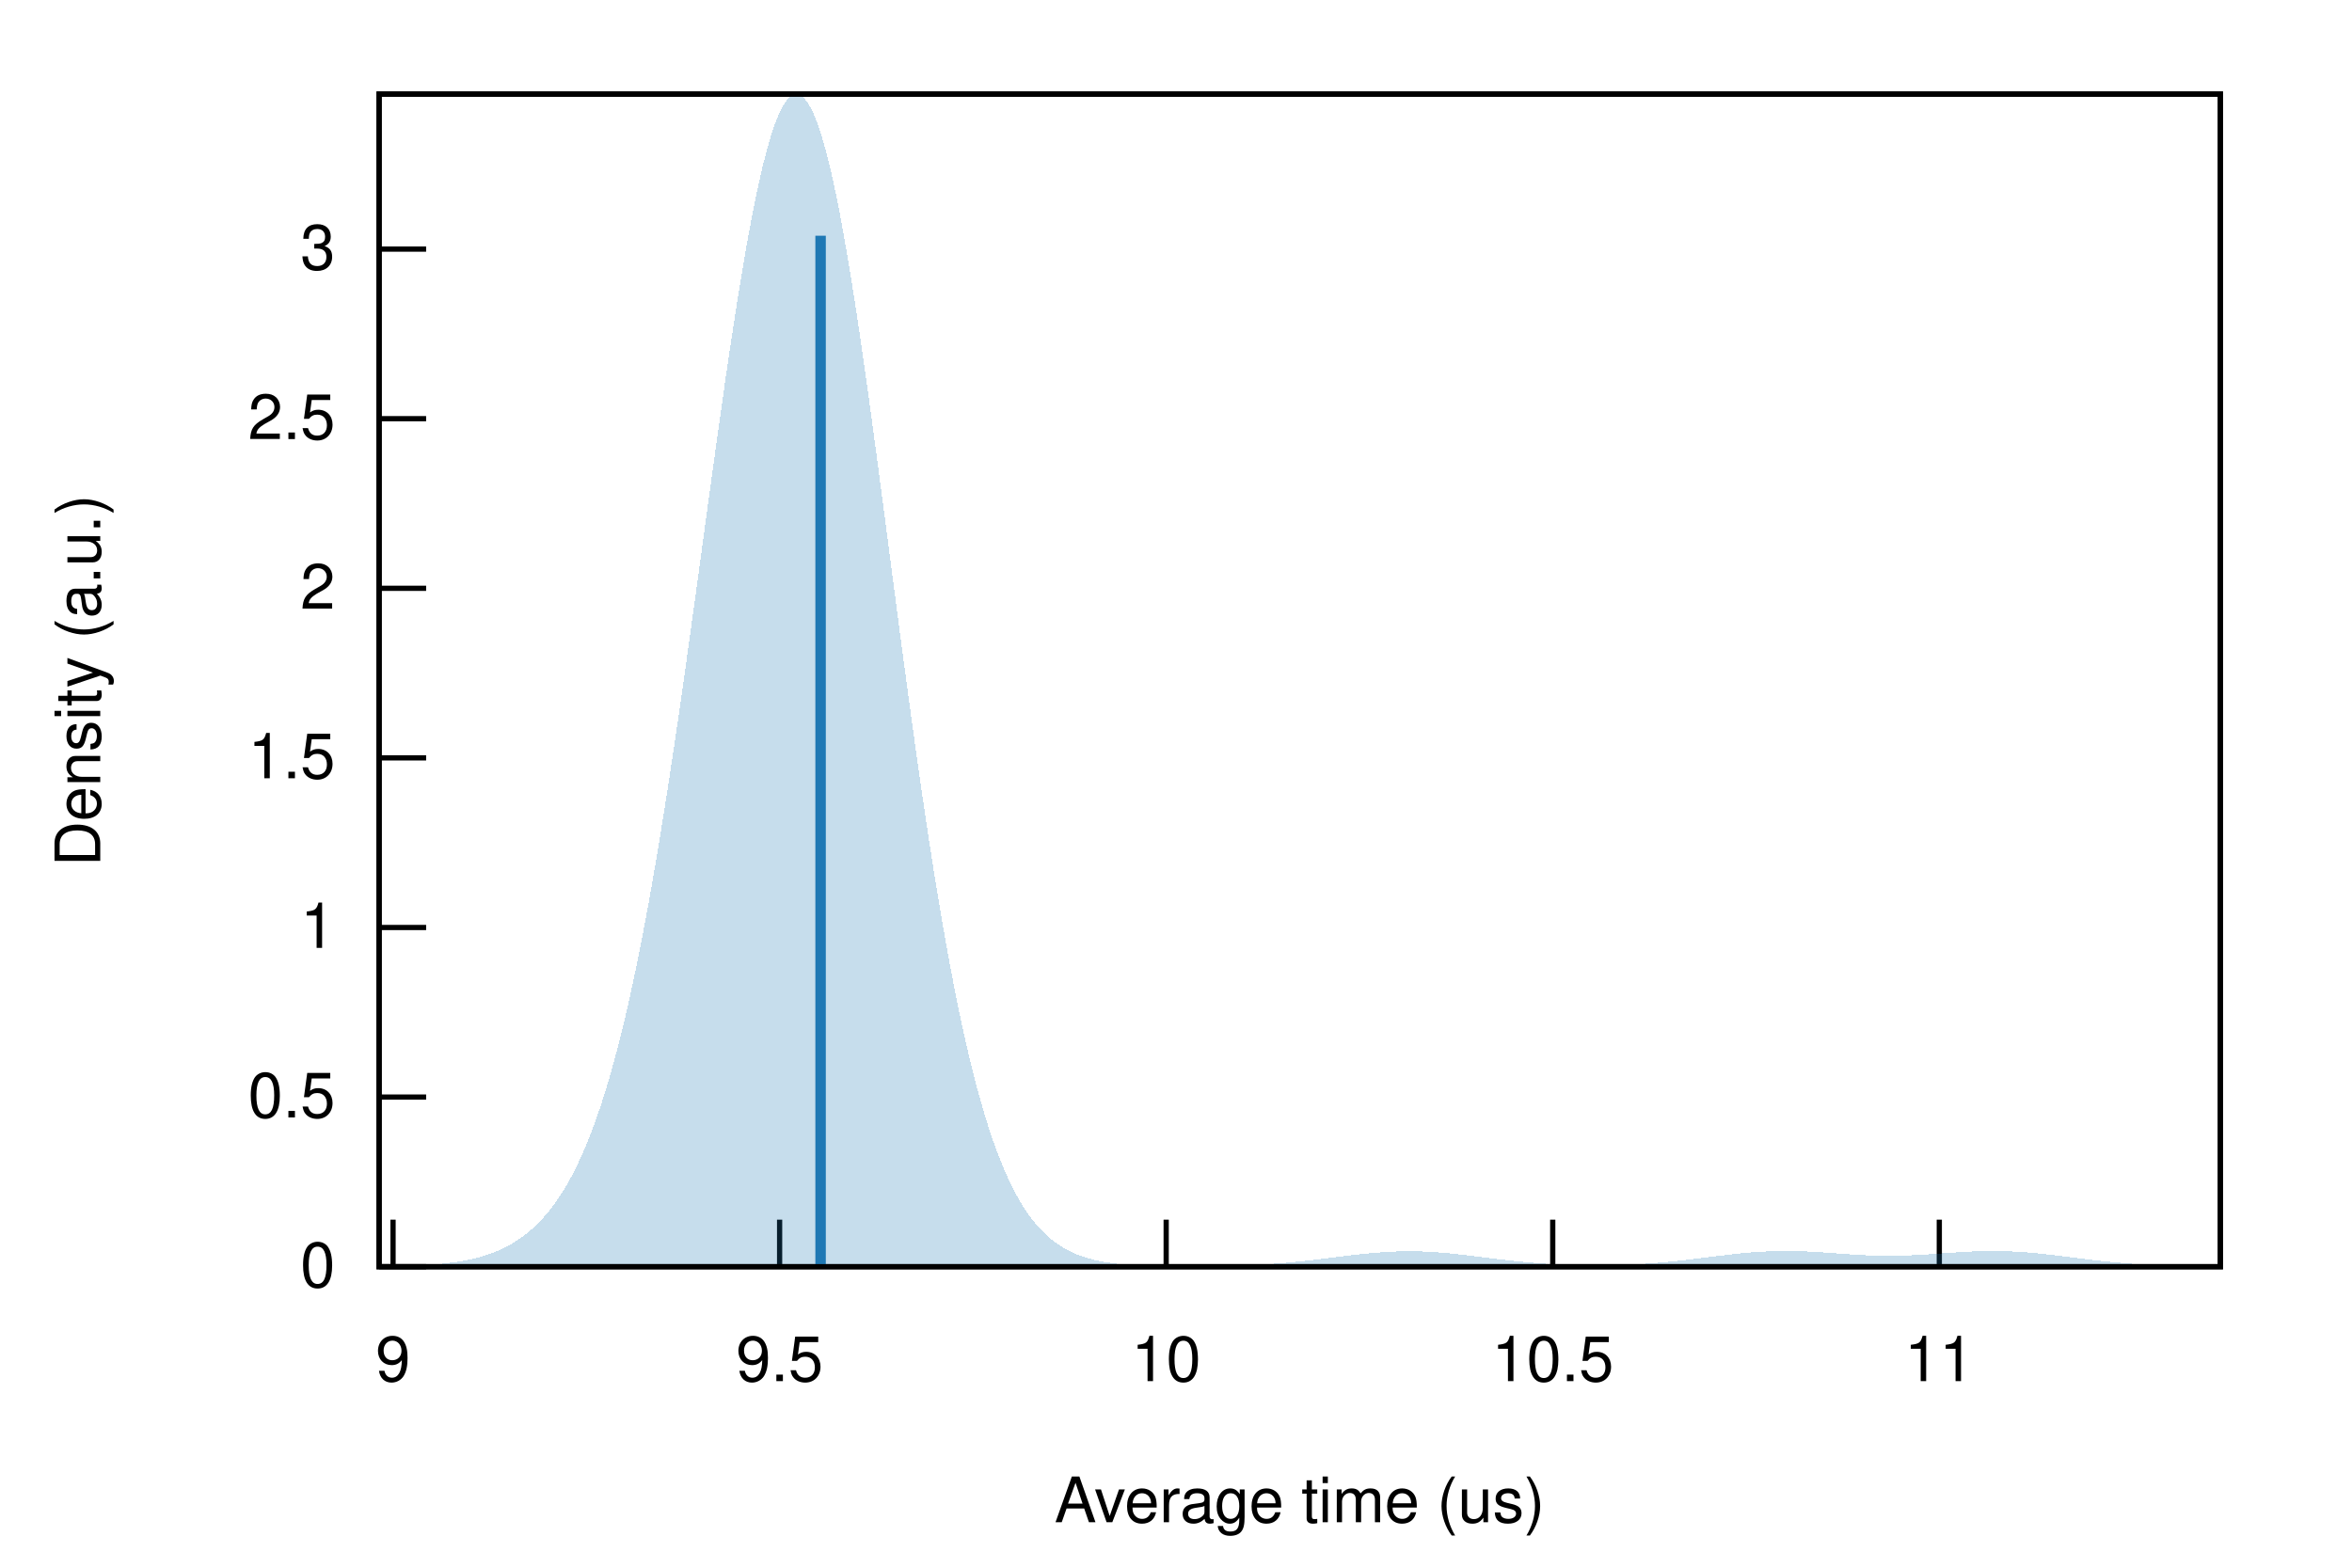
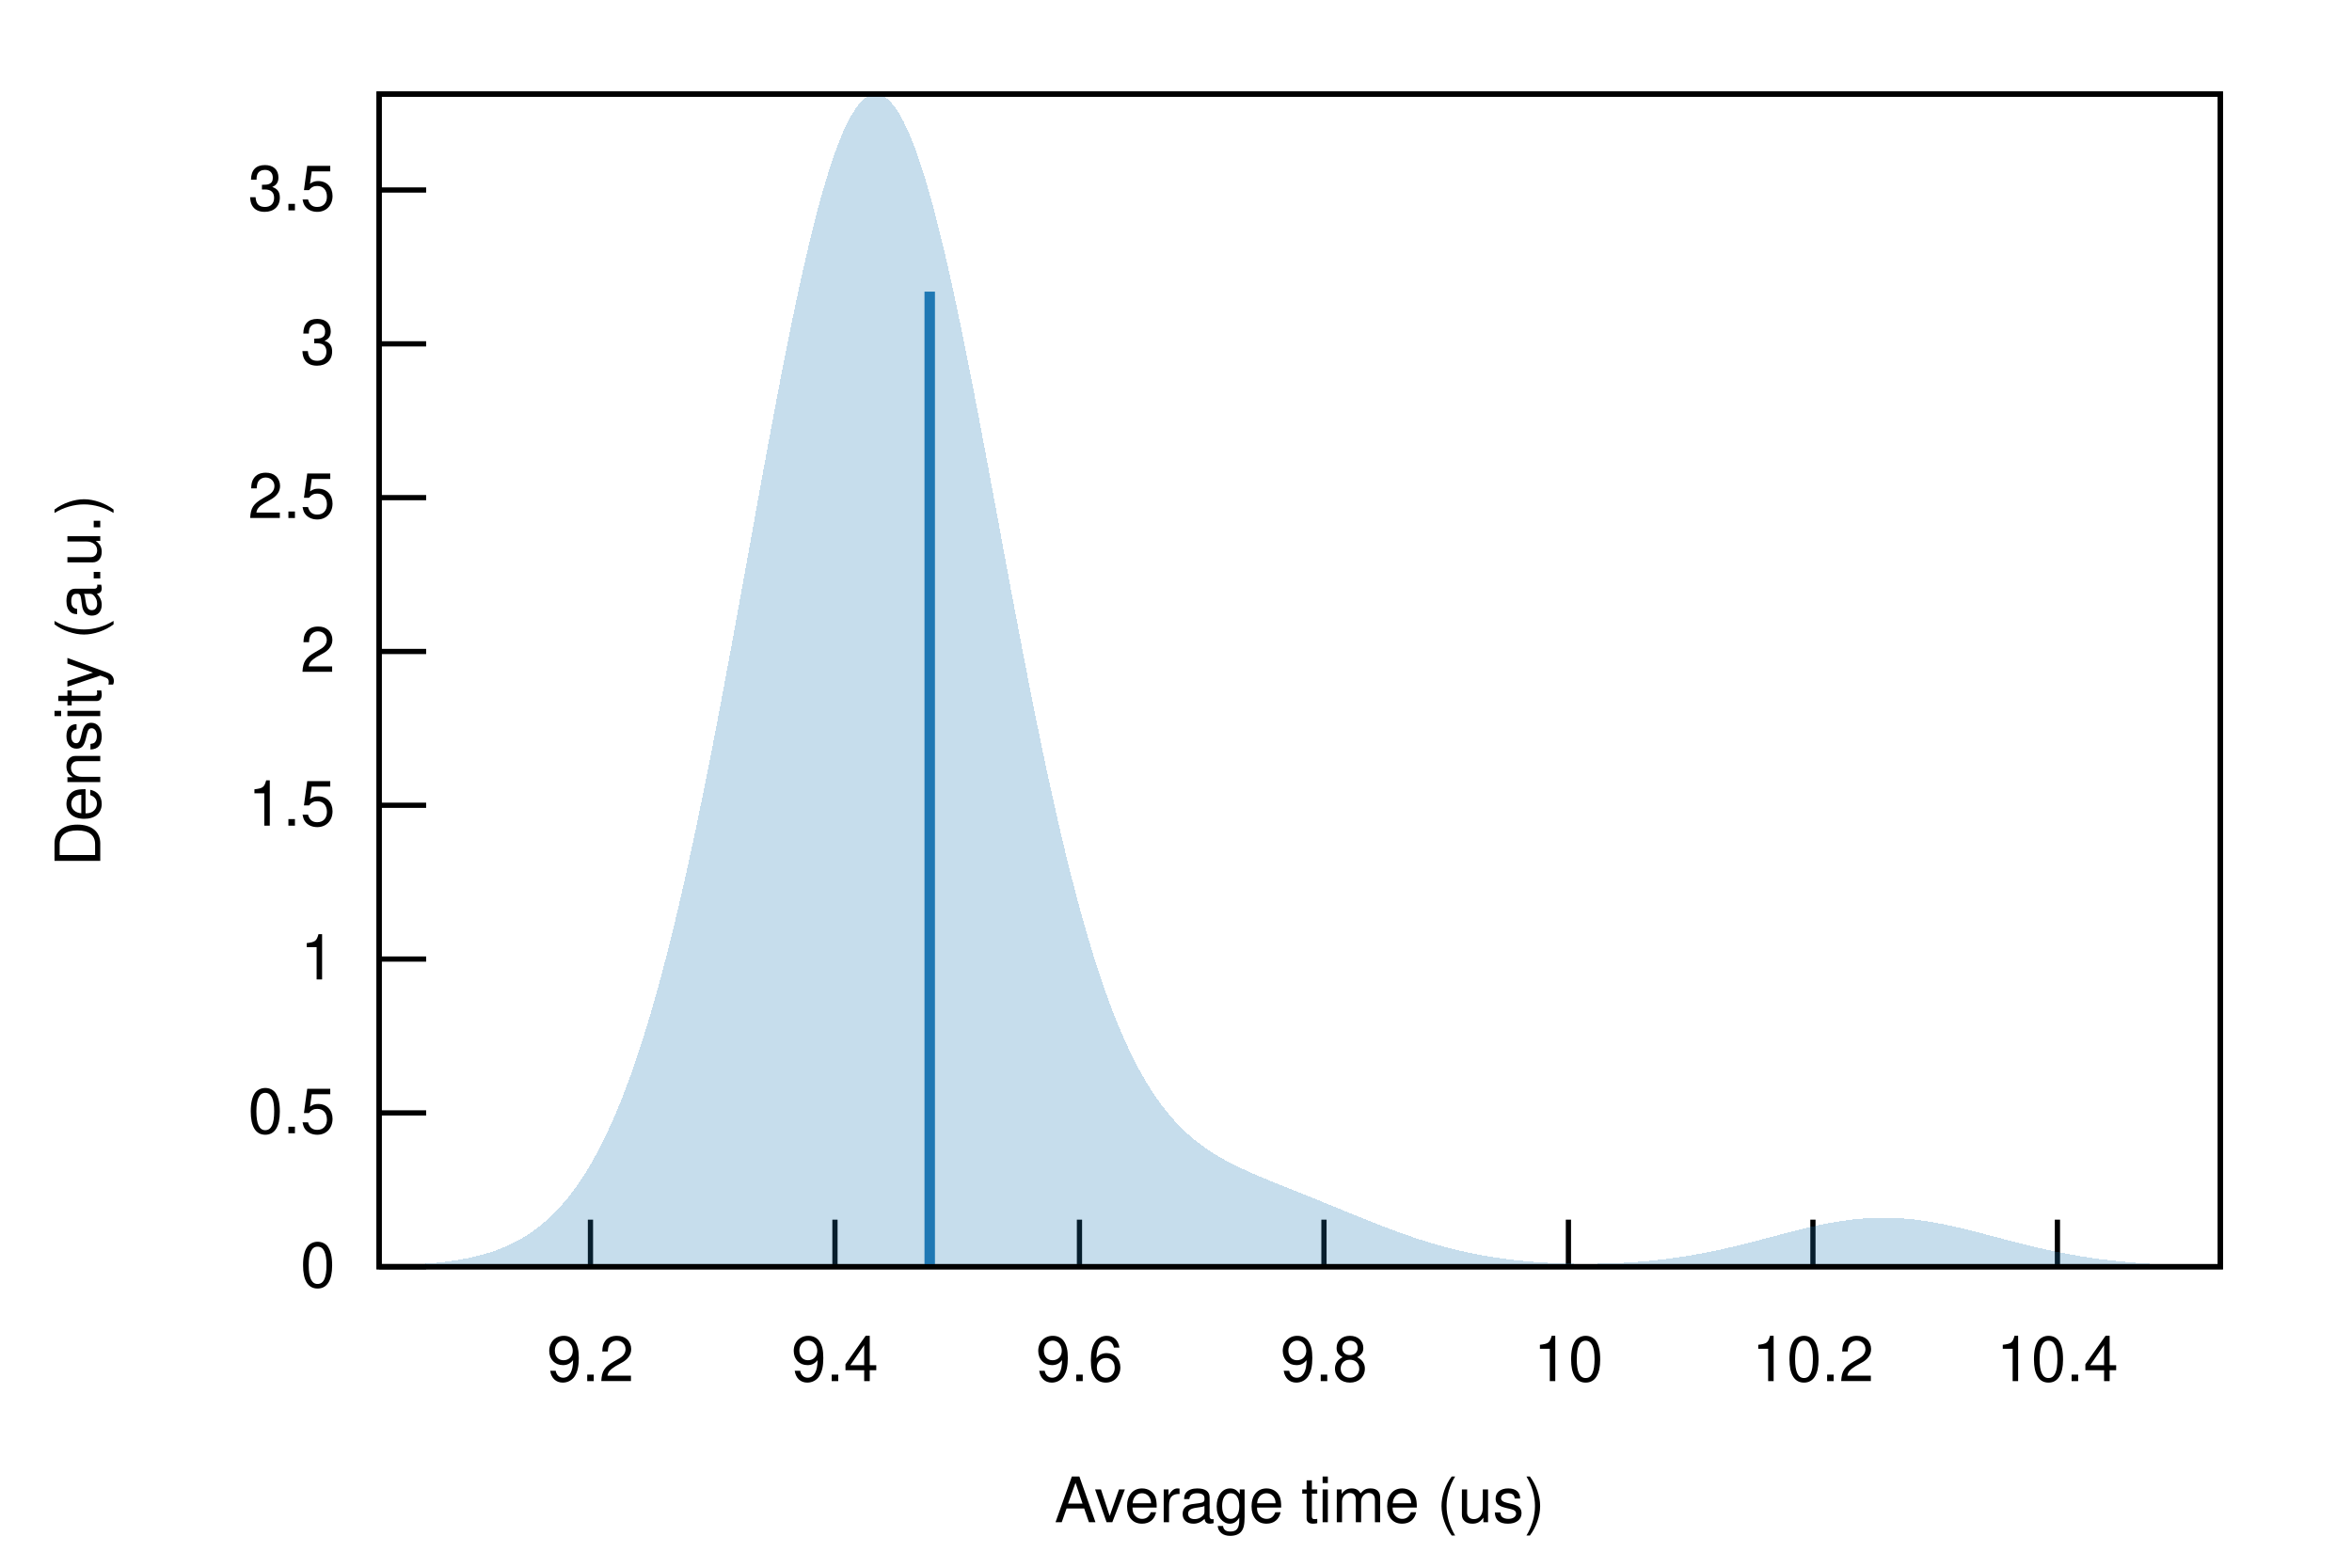
<svg xmlns="http://www.w3.org/2000/svg" xmlns:xlink="http://www.w3.org/1999/xlink" viewBox="0 0 450 300">
  <g id="gnuplot_canvas">
    <rect x="0" y="0" width="450" height="300" fill="none" />
    <defs>
      <circle id="gpDot" r="0.5" stroke-width="0.5" stroke="currentColor" />
      <path id="gpPt0" stroke-width="0.222" stroke="currentColor" d="M-1,0 h2 M0,-1 v2" />
      <path id="gpPt1" stroke-width="0.222" stroke="currentColor" d="M-1,-1 L1,1 M1,-1 L-1,1" />
      <path id="gpPt2" stroke-width="0.222" stroke="currentColor" d="M-1,0 L1,0 M0,-1 L0,1 M-1,-1 L1,1 M-1,1 L1,-1" />
      <rect id="gpPt3" stroke-width="0.222" stroke="currentColor" x="-1" y="-1" width="2" height="2" />
      <rect id="gpPt4" stroke-width="0.222" stroke="currentColor" fill="currentColor" x="-1" y="-1" width="2" height="2" />
      <circle id="gpPt5" stroke-width="0.222" stroke="currentColor" cx="0" cy="0" r="1" />
      <use xlink:href="#gpPt5" id="gpPt6" fill="currentColor" stroke="none" />
      <path id="gpPt7" stroke-width="0.222" stroke="currentColor" d="M0,-1.33 L-1.33,0.67 L1.33,0.67 z" />
      <use xlink:href="#gpPt7" id="gpPt8" fill="currentColor" stroke="none" />
      <use xlink:href="#gpPt7" id="gpPt9" stroke="currentColor" transform="rotate(180)" />
      <use xlink:href="#gpPt9" id="gpPt10" fill="currentColor" stroke="none" />
      <use xlink:href="#gpPt3" id="gpPt11" stroke="currentColor" transform="rotate(45)" />
      <use xlink:href="#gpPt11" id="gpPt12" fill="currentColor" stroke="none" />
      <path id="gpPt13" stroke-width="0.222" stroke="currentColor" d="M0,1.330 L1.265,0.411 L0.782,-1.067 L-0.782,-1.076 L-1.265,0.411 z" />
      <use xlink:href="#gpPt13" id="gpPt14" fill="currentColor" stroke="none" />
      <filter id="textbox" filterUnits="objectBoundingBox" x="0" y="0" height="1" width="1">
        <feFlood flood-color="white" flood-opacity="1" result="bgnd" />
        <feComposite in="SourceGraphic" in2="bgnd" operator="atop" />
      </filter>
      <filter id="greybox" filterUnits="objectBoundingBox" x="0" y="0" height="1" width="1">
        <feFlood flood-color="lightgrey" flood-opacity="1" result="grey" />
        <feComposite in="SourceGraphic" in2="grey" operator="atop" />
      </filter>
    </defs>
    <g fill="none" color="white" stroke="currentColor" stroke-width="1.00" stroke-linecap="butt" stroke-linejoin="miter">
</g>
    <g fill="none" color="black" stroke="currentColor" stroke-width="1.00" stroke-linecap="butt" stroke-linejoin="miter">
      <path stroke="black" d="M72.53,242.40 L81.53,242.40  " />
      <g transform="translate(64.14,246.30)" stroke="none" fill="black" font-family="Helvetica" font-size="12.00" text-anchor="end">
        <text>
          <tspan font-family="Helvetica"> 0</tspan>
        </text>
      </g>
    </g>
    <g fill="none" color="black" stroke="currentColor" stroke-width="1.00" stroke-linecap="butt" stroke-linejoin="miter">
-       <path stroke="black" d="M72.53,209.94 L81.53,209.94  " />
-       <g transform="translate(64.14,213.84)" stroke="none" fill="black" font-family="Helvetica" font-size="12.00" text-anchor="end">
+       <path stroke="black" d="M72.53,212.97 L81.53,212.97  " />
+       <g transform="translate(64.14,216.87)" stroke="none" fill="black" font-family="Helvetica" font-size="12.00" text-anchor="end">
        <text>
          <tspan font-family="Helvetica"> 0.5</tspan>
        </text>
      </g>
    </g>
    <g fill="none" color="black" stroke="currentColor" stroke-width="1.00" stroke-linecap="butt" stroke-linejoin="miter">
-       <path stroke="black" d="M72.53,177.49 L81.53,177.49  " />
-       <g transform="translate(64.14,181.39)" stroke="none" fill="black" font-family="Helvetica" font-size="12.00" text-anchor="end">
+       <path stroke="black" d="M72.53,183.53 L81.53,183.53  " />
+       <g transform="translate(64.14,187.43)" stroke="none" fill="black" font-family="Helvetica" font-size="12.00" text-anchor="end">
        <text>
          <tspan font-family="Helvetica"> 1</tspan>
        </text>
      </g>
    </g>
    <g fill="none" color="black" stroke="currentColor" stroke-width="1.00" stroke-linecap="butt" stroke-linejoin="miter">
-       <path stroke="black" d="M72.53,145.03 L81.53,145.03  " />
-       <g transform="translate(64.14,148.93)" stroke="none" fill="black" font-family="Helvetica" font-size="12.00" text-anchor="end">
+       <path stroke="black" d="M72.53,154.10 L81.53,154.10  " />
+       <g transform="translate(64.14,158.00)" stroke="none" fill="black" font-family="Helvetica" font-size="12.00" text-anchor="end">
        <text>
          <tspan font-family="Helvetica"> 1.5</tspan>
        </text>
      </g>
    </g>
    <g fill="none" color="black" stroke="currentColor" stroke-width="1.00" stroke-linecap="butt" stroke-linejoin="miter">
-       <path stroke="black" d="M72.53,112.58 L81.53,112.58  " />
-       <g transform="translate(64.14,116.48)" stroke="none" fill="black" font-family="Helvetica" font-size="12.00" text-anchor="end">
+       <path stroke="black" d="M72.53,124.67 L81.53,124.67  " />
+       <g transform="translate(64.14,128.57)" stroke="none" fill="black" font-family="Helvetica" font-size="12.00" text-anchor="end">
        <text>
          <tspan font-family="Helvetica"> 2</tspan>
        </text>
      </g>
    </g>
    <g fill="none" color="black" stroke="currentColor" stroke-width="1.00" stroke-linecap="butt" stroke-linejoin="miter">
-       <path stroke="black" d="M72.53,80.12 L81.53,80.12  " />
-       <g transform="translate(64.14,84.02)" stroke="none" fill="black" font-family="Helvetica" font-size="12.00" text-anchor="end">
+       <path stroke="black" d="M72.53,95.23 L81.53,95.23  " />
+       <g transform="translate(64.14,99.13)" stroke="none" fill="black" font-family="Helvetica" font-size="12.00" text-anchor="end">
        <text>
          <tspan font-family="Helvetica"> 2.5</tspan>
        </text>
      </g>
    </g>
    <g fill="none" color="black" stroke="currentColor" stroke-width="1.00" stroke-linecap="butt" stroke-linejoin="miter">
-       <path stroke="black" d="M72.53,47.67 L81.53,47.67  " />
-       <g transform="translate(64.14,51.57)" stroke="none" fill="black" font-family="Helvetica" font-size="12.00" text-anchor="end">
+       <path stroke="black" d="M72.53,65.80 L81.53,65.80  " />
+       <g transform="translate(64.14,69.70)" stroke="none" fill="black" font-family="Helvetica" font-size="12.00" text-anchor="end">
        <text>
          <tspan font-family="Helvetica"> 3</tspan>
        </text>
      </g>
    </g>
    <g fill="none" color="black" stroke="currentColor" stroke-width="1.00" stroke-linecap="butt" stroke-linejoin="miter">
-       <path stroke="black" d="M75.20,242.40 L75.20,233.40  " />
-       <g transform="translate(75.20,264.30)" stroke="none" fill="black" font-family="Helvetica" font-size="12.00" text-anchor="middle">
+       <path stroke="black" d="M72.53,36.36 L81.53,36.36  " />
+       <g transform="translate(64.14,40.26)" stroke="none" fill="black" font-family="Helvetica" font-size="12.00" text-anchor="end">
        <text>
-           <tspan font-family="Helvetica"> 9</tspan>
+           <tspan font-family="Helvetica"> 3.5</tspan>
        </text>
      </g>
    </g>
    <g fill="none" color="black" stroke="currentColor" stroke-width="1.00" stroke-linecap="butt" stroke-linejoin="miter">
-       <path stroke="black" d="M149.16,242.40 L149.16,233.40  " />
-       <g transform="translate(149.16,264.30)" stroke="none" fill="black" font-family="Helvetica" font-size="12.00" text-anchor="middle">
+       <path stroke="black" d="M112.97,242.40 L112.97,233.40  " />
+       <g transform="translate(112.97,264.30)" stroke="none" fill="black" font-family="Helvetica" font-size="12.00" text-anchor="middle">
        <text>
-           <tspan font-family="Helvetica"> 9.5</tspan>
+           <tspan font-family="Helvetica"> 9.2</tspan>
        </text>
      </g>
    </g>
    <g fill="none" color="black" stroke="currentColor" stroke-width="1.00" stroke-linecap="butt" stroke-linejoin="miter">
-       <path stroke="black" d="M223.12,242.40 L223.12,233.40  " />
-       <g transform="translate(223.12,264.30)" stroke="none" fill="black" font-family="Helvetica" font-size="12.00" text-anchor="middle">
+       <path stroke="black" d="M159.75,242.40 L159.75,233.40  " />
+       <g transform="translate(159.75,264.30)" stroke="none" fill="black" font-family="Helvetica" font-size="12.00" text-anchor="middle">
+         <text>
+           <tspan font-family="Helvetica"> 9.4</tspan>
+         </text>
+       </g>
+     </g>
+     <g fill="none" color="black" stroke="currentColor" stroke-width="1.00" stroke-linecap="butt" stroke-linejoin="miter">
+       <path stroke="black" d="M206.53,242.40 L206.53,233.40  " />
+       <g transform="translate(206.53,264.30)" stroke="none" fill="black" font-family="Helvetica" font-size="12.00" text-anchor="middle">
+         <text>
+           <tspan font-family="Helvetica"> 9.6</tspan>
+         </text>
+       </g>
+     </g>
+     <g fill="none" color="black" stroke="currentColor" stroke-width="1.00" stroke-linecap="butt" stroke-linejoin="miter">
+       <path stroke="black" d="M253.31,242.40 L253.31,233.40  " />
+       <g transform="translate(253.31,264.30)" stroke="none" fill="black" font-family="Helvetica" font-size="12.00" text-anchor="middle">
+         <text>
+           <tspan font-family="Helvetica"> 9.8</tspan>
+         </text>
+       </g>
+     </g>
+     <g fill="none" color="black" stroke="currentColor" stroke-width="1.00" stroke-linecap="butt" stroke-linejoin="miter">
+       <path stroke="black" d="M300.08,242.40 L300.08,233.40  " />
+       <g transform="translate(300.08,264.30)" stroke="none" fill="black" font-family="Helvetica" font-size="12.00" text-anchor="middle">
        <text>
          <tspan font-family="Helvetica"> 10</tspan>
        </text>
      </g>
    </g>
    <g fill="none" color="black" stroke="currentColor" stroke-width="1.00" stroke-linecap="butt" stroke-linejoin="miter">
-       <path stroke="black" d="M297.08,242.40 L297.08,233.40  " />
-       <g transform="translate(297.08,264.30)" stroke="none" fill="black" font-family="Helvetica" font-size="12.00" text-anchor="middle">
+       <path stroke="black" d="M346.86,242.40 L346.86,233.40  " />
+       <g transform="translate(346.86,264.30)" stroke="none" fill="black" font-family="Helvetica" font-size="12.00" text-anchor="middle">
        <text>
-           <tspan font-family="Helvetica"> 10.5</tspan>
+           <tspan font-family="Helvetica"> 10.2</tspan>
        </text>
      </g>
    </g>
    <g fill="none" color="black" stroke="currentColor" stroke-width="1.00" stroke-linecap="butt" stroke-linejoin="miter">
-       <path stroke="black" d="M371.04,242.40 L371.04,233.40  " />
-       <g transform="translate(371.04,264.30)" stroke="none" fill="black" font-family="Helvetica" font-size="12.00" text-anchor="middle">
+       <path stroke="black" d="M393.64,242.40 L393.64,233.40  " />
+       <g transform="translate(393.64,264.30)" stroke="none" fill="black" font-family="Helvetica" font-size="12.00" text-anchor="middle">
        <text>
-           <tspan font-family="Helvetica"> 11</tspan>
+           <tspan font-family="Helvetica"> 10.4</tspan>
        </text>
      </g>
    </g>
    <g fill="none" color="black" stroke="currentColor" stroke-width="1.00" stroke-linecap="butt" stroke-linejoin="miter">
</g>
    <g fill="none" color="black" stroke="currentColor" stroke-width="1.00" stroke-linecap="butt" stroke-linejoin="miter">
      <path stroke="black" d="M72.53,18.01 L72.53,242.40 L424.82,242.40 L424.82,18.01 L72.53,18.01 Z  " />
    </g>
    <g fill="none" color="black" stroke="currentColor" stroke-width="1.00" stroke-linecap="butt" stroke-linejoin="miter">
      <g transform="translate(19.18,130.21) rotate(270)" stroke="none" fill="black" font-family="Helvetica" font-size="12.00" text-anchor="middle">
        <text>
          <tspan font-family="Helvetica">Density (a.u.)</tspan>
        </text>
      </g>
    </g>
    <g fill="none" color="black" stroke="currentColor" stroke-width="1.00" stroke-linecap="butt" stroke-linejoin="miter">
      <g transform="translate(248.67,291.30)" stroke="none" fill="black" font-family="Helvetica" font-size="12.00" text-anchor="middle">
        <text>
          <tspan font-family="Helvetica">Average time (us)</tspan>
        </text>
      </g>
    </g>
    <g fill="none" color="black" stroke="currentColor" stroke-width="1.00" stroke-linecap="butt" stroke-linejoin="miter">
</g>
    <g id="gnuplot_plot_1">
      <g fill="none" color="black" stroke="currentColor" stroke-width="1.00" stroke-linecap="butt" stroke-linejoin="miter">
        <g stroke="none" shape-rendering="crispEdges">
-           <polygon fill="rgb( 31, 120, 180)" fill-opacity="0.25" points="72.53,242.35 73.24,242.34 73.94,242.33 74.65,242.32 75.35,242.30 76.06,242.29 76.77,242.27 77.47,242.25 78.18,242.23 78.88,242.20 79.59,242.17 80.30,242.14 81.00,242.10 81.71,242.06 82.41,242.01 83.12,241.96 83.83,241.90 84.53,241.83 85.24,241.76 85.94,241.67 86.65,241.58 87.36,241.48 88.06,241.37 88.77,241.24 89.47,241.11 90.18,240.95 90.89,240.79 91.59,240.61 92.30,240.40 93.00,240.19 93.71,239.95 94.42,239.68 95.12,239.40 95.83,239.09 96.53,238.75 97.24,238.39 97.95,237.99 98.65,237.56 99.36,237.09 100.06,236.59 100.77,236.05 101.48,235.46 102.18,234.83 102.89,234.15 103.59,233.42 104.30,232.63 105.01,231.79 105.71,230.88 106.42,229.91 107.12,228.87 107.83,227.76 108.54,226.57 109.24,225.30 109.95,223.95 110.65,222.50 111.36,220.97 112.07,219.33 112.77,217.60 113.48,215.75 114.18,213.80 114.89,211.73 115.60,209.55 116.30,207.24 117.01,204.80 117.71,202.24 118.42,199.54 119.13,196.71 119.83,193.74 120.54,190.62 121.24,187.37 121.95,183.98 122.66,180.44 123.36,176.77 124.07,172.95 124.77,168.99 125.48,164.90 126.19,160.68 126.89,156.33 127.60,151.86 128.30,147.27 129.01,142.58 129.72,137.78 130.42,132.90 131.13,127.94 131.83,122.91 132.54,117.82 133.25,112.69 133.95,107.54 134.66,102.36 135.36,97.19 136.07,92.04 136.78,86.92 137.48,81.86 138.19,76.86 138.89,71.95 139.60,67.15 140.31,62.47 141.01,57.94 141.72,53.56 142.42,49.37 143.13,45.37 143.84,41.59 144.54,38.03 145.25,34.73 145.95,31.68 146.66,28.92 147.37,26.44 148.07,24.26 148.78,22.39 149.48,20.85 150.19,19.63 150.90,18.75 151.60,18.21 152.31,18.01 153.01,18.16 153.72,18.65 154.43,19.48 155.13,20.66 155.84,22.17 156.54,24.01 157.25,26.17 157.96,28.65 158.66,31.42 159.37,34.48 160.07,37.82 160.78,41.42 161.48,45.27 162.19,49.35 162.90,53.64 163.60,58.12 164.31,62.78 165.01,67.60 165.72,72.56 166.43,77.64 167.13,82.82 167.84,88.08 168.54,93.40 169.25,98.76 169.96,104.16 170.66,109.56 171.37,114.95 172.07,120.31 172.78,125.64 173.49,130.90 174.19,136.10 174.90,141.22 175.60,146.25 176.31,151.16 177.02,155.97 177.72,160.65 178.43,165.20 179.13,169.61 179.84,173.88 180.55,177.99 181.25,181.96 181.96,185.77 182.66,189.43 183.37,192.93 184.08,196.27 184.78,199.45 185.49,202.48 186.19,205.35 186.90,208.07 187.61,210.64 188.31,213.06 189.02,215.35 189.72,217.49 190.43,219.50 191.14,221.38 191.84,223.14 192.55,224.78 193.25,226.31 193.96,227.72 194.67,229.04 195.37,230.25 196.08,231.38 196.78,232.41 197.49,233.36 198.20,234.24 198.90,235.04 199.61,235.78 200.31,236.45 201.02,237.06 201.73,237.62 202.43,238.12 203.14,238.58 203.84,239.00 204.55,239.37 205.26,239.71 205.96,240.02 206.67,240.29 207.37,240.54 208.08,240.76 208.79,240.95 209.49,241.13 210.20,241.28 210.90,241.42 211.61,241.55 212.32,241.65 213.02,241.75 213.73,241.84 214.43,241.91 215.14,241.97 215.85,242.03 216.55,242.08 217.26,242.12 217.96,242.16 218.67,242.19 219.38,242.22 220.08,242.25 220.79,242.27 221.49,242.28 222.20,242.30 222.91,242.31 223.61,242.32 224.32,242.33 225.02,242.33 225.73,242.34 226.44,242.34 227.14,242.34 227.85,242.34 228.55,242.33 229.26,242.33 229.97,242.32 230.67,242.32 231.38,242.31 232.08,242.30 232.79,242.29 233.50,242.28 234.20,242.26 234.91,242.24 235.61,242.22 236.32,242.20 237.03,242.18 237.73,242.16 238.44,242.13 239.14,242.10 239.85,242.06 240.56,242.03 241.26,241.99 241.97,241.95 242.67,241.90 243.38,241.85 244.09,241.80 244.79,241.75 245.50,241.69 246.20,241.63 246.91,241.57 247.62,241.50 248.32,241.43 249.03,241.36 249.73,241.28 250.44,241.20 251.15,241.12 251.85,241.04 252.56,240.95 253.26,240.87 253.97,240.78 254.68,240.69 255.38,240.60 256.09,240.51 256.79,240.43 257.50,240.34 258.21,240.25 258.91,240.17 259.62,240.09 260.32,240.01 261.03,239.93 261.74,239.86 262.44,239.79 263.15,239.73 263.85,239.68 264.56,239.62 265.27,239.58 265.97,239.54 266.68,239.51 267.38,239.48 268.09,239.46 268.80,239.45 269.50,239.45 270.21,239.45 270.91,239.46 271.62,239.47 272.33,239.50 273.03,239.53 273.74,239.57 274.44,239.61 275.15,239.66 275.86,239.72 276.56,239.78 277.27,239.84 277.97,239.91 278.68,239.99 279.39,240.06 280.09,240.15 280.80,240.23 281.50,240.31 282.21,240.40 282.92,240.49 283.62,240.58 284.33,240.67 285.03,240.75 285.74,240.84 286.45,240.93 287.15,241.01 287.86,241.10 288.56,241.18 289.27,241.25 289.98,241.33 290.68,241.40 291.39,241.47 292.09,241.54 292.80,241.60 293.51,241.66 294.21,241.72 294.92,241.77 295.62,241.82 296.33,241.87 297.04,241.91 297.74,241.95 298.45,241.98 299.15,242.01 299.86,242.04 300.57,242.07 301.27,242.09 301.98,242.10 302.68,242.12 303.39,242.13 304.10,242.14 304.80,242.14 305.51,242.14 306.21,242.14 306.92,242.13 307.63,242.12 308.33,242.11 309.04,242.09 309.74,242.07 310.45,242.05 311.16,242.02 311.86,241.99 312.57,241.96 313.27,241.92 313.98,241.88 314.69,241.84 315.39,241.79 316.10,241.74 316.80,241.68 317.51,241.62 318.22,241.56 318.92,241.49 319.63,241.42 320.33,241.35 321.04,241.28 321.75,241.20 322.45,241.12 323.16,241.04 323.86,240.95 324.57,240.87 325.28,240.78 325.98,240.69 326.69,240.60 327.39,240.51 328.10,240.42 328.81,240.34 329.51,240.25 330.22,240.17 330.92,240.08 331.63,240.00 332.34,239.93 333.04,239.85 333.75,239.79 334.45,239.72 335.16,239.66 335.87,239.61 336.57,239.56 337.28,239.52 337.98,239.48 338.69,239.45 339.39,239.43 340.10,239.41 340.81,239.40 341.51,239.40 342.22,239.40 342.92,239.41 343.63,239.42 344.34,239.44 345.04,239.46 345.75,239.49 346.45,239.53 347.16,239.57 347.87,239.61 348.57,239.65 349.28,239.70 349.98,239.75 350.69,239.80 351.40,239.85 352.10,239.90 352.81,239.95 353.51,240.00 354.22,240.05 354.93,240.09 355.63,240.13 356.34,240.17 357.04,240.21 357.75,240.24 358.46,240.26 359.16,240.28 359.87,240.30 360.57,240.31 361.28,240.31 361.99,240.31 362.69,240.30 363.40,240.29 364.10,240.27 364.81,240.25 365.52,240.22 366.22,240.19 366.93,240.16 367.63,240.12 368.34,240.07 369.05,240.03 369.75,239.98 370.46,239.93 371.16,239.88 371.87,239.83 372.58,239.78 373.28,239.73 373.99,239.68 374.69,239.63 375.40,239.59 376.11,239.55 376.81,239.51 377.52,239.48 378.22,239.45 378.93,239.43 379.64,239.41 380.34,239.40 381.05,239.40 381.75,239.40 382.46,239.40 383.17,239.42 383.87,239.44 384.58,239.46 385.28,239.50 385.99,239.54 386.70,239.58 387.40,239.63 388.11,239.69 388.81,239.75 389.52,239.82 390.23,239.89 390.93,239.96 391.64,240.04 392.34,240.12 393.05,240.20 393.76,240.29 394.46,240.38 395.17,240.46 395.87,240.55 396.58,240.64 397.29,240.73 397.99,240.82 398.70,240.91 399.40,240.99 400.11,241.08 400.82,241.16 401.52,241.24 402.23,241.31 402.93,241.39 403.64,241.46 404.35,241.53 405.05,241.60 405.76,241.66 406.46,241.72 407.17,241.77 407.88,241.83 408.58,241.88 409.29,241.92 409.99,241.97 410.70,242.01 411.41,242.05 412.11,242.08 412.82,242.11 413.52,242.14 414.23,242.17 414.94,242.19 415.64,242.22 416.35,242.24 417.05,242.26 417.76,242.27 418.47,242.29 419.17,242.30 419.88,242.31 420.58,242.32 421.29,242.33 422.00,242.34 422.70,242.35 423.41,242.36 424.11,242.36 424.82,242.37 424.82,242.40 424.11,242.40 423.41,242.40 422.70,242.40 422.00,242.40 421.29,242.40 420.58,242.40 419.88,242.40 419.17,242.40 418.47,242.40 417.76,242.40 417.05,242.40 416.35,242.40 415.64,242.40 414.94,242.40 414.23,242.40 413.52,242.40 412.82,242.40 412.11,242.40 411.41,242.40 410.70,242.40 409.99,242.40 409.29,242.40 408.58,242.40 407.88,242.40 407.17,242.40 406.46,242.40 405.76,242.40 405.05,242.40 404.35,242.40 403.64,242.40 402.93,242.40 402.23,242.40 401.52,242.40 400.82,242.40 400.11,242.40 399.40,242.40 398.70,242.40 397.99,242.40 397.29,242.40 396.58,242.40 395.87,242.40 395.17,242.40 394.46,242.40 393.76,242.40 393.05,242.40 392.34,242.40 391.64,242.40 390.93,242.40 390.23,242.40 389.52,242.40 388.81,242.40 388.11,242.40 387.40,242.40 386.70,242.40 385.99,242.40 385.28,242.40 384.58,242.40 383.87,242.40 383.17,242.40 382.46,242.40 381.75,242.40 381.05,242.40 380.34,242.40 379.64,242.40 378.93,242.40 378.22,242.40 377.52,242.40 376.81,242.40 376.11,242.40 375.40,242.40 374.69,242.40 373.99,242.40 373.28,242.40 372.58,242.40 371.87,242.40 371.16,242.40 370.46,242.40 369.75,242.40 369.05,242.40 368.34,242.40 367.63,242.40 366.93,242.40 366.22,242.40 365.52,242.40 364.81,242.40 364.10,242.40 363.40,242.40 362.69,242.40 361.99,242.40 361.28,242.40 360.57,242.40 359.87,242.40 359.16,242.40 358.46,242.40 357.75,242.40 357.04,242.40 356.34,242.40 355.63,242.40 354.93,242.40 354.22,242.40 353.51,242.40 352.81,242.40 352.10,242.40 351.40,242.40 350.69,242.40 349.98,242.40 349.28,242.40 348.57,242.40 347.87,242.40 347.16,242.40 346.45,242.40 345.75,242.40 345.04,242.40 344.34,242.40 343.63,242.40 342.92,242.40 342.22,242.40 341.51,242.40 340.81,242.40 340.10,242.40 339.39,242.40 338.69,242.40 337.98,242.40 337.28,242.40 336.57,242.40 335.87,242.40 335.16,242.40 334.45,242.40 333.75,242.40 333.04,242.40 332.34,242.40 331.63,242.40 330.92,242.40 330.22,242.40 329.51,242.40 328.81,242.40 328.10,242.40 327.39,242.40 326.69,242.40 325.98,242.40 325.28,242.40 324.57,242.40 323.86,242.40 323.16,242.40 322.45,242.40 321.75,242.40 321.04,242.40 320.33,242.40 319.63,242.40 318.92,242.40 318.22,242.40 317.51,242.40 316.80,242.40 316.10,242.40 315.39,242.40 314.69,242.40 313.98,242.40 313.27,242.40 312.57,242.40 311.86,242.40 311.16,242.40 310.45,242.40 309.74,242.40 309.04,242.40 308.33,242.40 307.63,242.40 306.92,242.40 306.21,242.40 305.51,242.40 304.80,242.40 304.10,242.40 303.39,242.40 302.68,242.40 301.98,242.40 301.27,242.40 300.57,242.40 299.86,242.40 299.15,242.40 298.45,242.40 297.74,242.40 297.04,242.40 296.33,242.40 295.62,242.40 294.92,242.40 294.21,242.40 293.51,242.40 292.80,242.40 292.09,242.40 291.39,242.40 290.68,242.40 289.98,242.40 289.27,242.40 288.56,242.40 287.86,242.40 287.15,242.40 286.45,242.40 285.74,242.40 285.03,242.40 284.33,242.40 283.62,242.40 282.92,242.40 282.21,242.40 281.50,242.40 280.80,242.40 280.09,242.40 279.39,242.40 278.68,242.40 277.97,242.40 277.27,242.40 276.56,242.40 275.86,242.40 275.15,242.40 274.44,242.40 273.74,242.40 273.03,242.40 272.33,242.40 271.62,242.40 270.91,242.40 270.21,242.40 269.50,242.40 268.80,242.40 268.09,242.40 267.38,242.40 266.68,242.40 265.97,242.40 265.27,242.40 264.56,242.40 263.85,242.40 263.15,242.40 262.44,242.40 261.74,242.40 261.03,242.40 260.32,242.40 259.62,242.40 258.91,242.40 258.21,242.40 257.50,242.40 256.79,242.40 256.09,242.40 255.38,242.40 254.68,242.40 253.97,242.40 253.26,242.40 252.56,242.40 251.85,242.40 251.15,242.40 250.44,242.40 249.73,242.40 249.03,242.40 248.32,242.40 247.62,242.40 246.91,242.40 246.20,242.40 245.50,242.40 244.79,242.40 244.09,242.40 243.38,242.40 242.67,242.40 241.97,242.40 241.26,242.40 240.56,242.40 239.85,242.40 239.14,242.40 238.44,242.40 237.73,242.40 237.03,242.40 236.32,242.40 235.61,242.40 234.91,242.40 234.20,242.40 233.50,242.40 232.79,242.40 232.08,242.40 231.38,242.40 230.67,242.40 229.97,242.40 229.26,242.40 228.55,242.40 227.85,242.40 227.14,242.40 226.44,242.40 225.73,242.40 225.02,242.40 224.32,242.40 223.61,242.40 222.91,242.40 222.20,242.40 221.49,242.40 220.79,242.40 220.08,242.40 219.38,242.40 218.67,242.40 217.96,242.40 217.26,242.40 216.55,242.40 215.85,242.40 215.14,242.40 214.43,242.40 213.73,242.40 213.02,242.40 212.32,242.40 211.61,242.40 210.90,242.40 210.20,242.40 209.49,242.40 208.79,242.40 208.08,242.40 207.37,242.40 206.67,242.40 205.96,242.40 205.26,242.40 204.55,242.40 203.84,242.40 203.14,242.40 202.43,242.40 201.73,242.40 201.02,242.40 200.31,242.40 199.61,242.40 198.90,242.40 198.20,242.40 197.49,242.40 196.78,242.40 196.08,242.40 195.37,242.40 194.67,242.40 193.96,242.40 193.25,242.40 192.55,242.40 191.84,242.40 191.14,242.40 190.43,242.40 189.72,242.40 189.02,242.40 188.31,242.40 187.61,242.40 186.90,242.40 186.19,242.40 185.49,242.40 184.78,242.40 184.08,242.40 183.37,242.40 182.66,242.40 181.96,242.40 181.25,242.40 180.55,242.40 179.84,242.40 179.13,242.40 178.43,242.40 177.72,242.40 177.02,242.40 176.31,242.40 175.60,242.40 174.90,242.40 174.19,242.40 173.49,242.40 172.78,242.40 172.07,242.40 171.37,242.40 170.66,242.40 169.96,242.40 169.25,242.40 168.54,242.40 167.84,242.40 167.13,242.40 166.43,242.40 165.72,242.40 165.01,242.40 164.31,242.40 163.60,242.40 162.90,242.40 162.19,242.40 161.48,242.40 160.78,242.40 160.07,242.40 159.37,242.40 158.66,242.40 157.96,242.40 157.25,242.40 156.54,242.40 155.84,242.40 155.13,242.40 154.43,242.40 153.72,242.40 153.01,242.40 152.31,242.40 151.60,242.40 150.90,242.40 150.19,242.40 149.48,242.40 148.78,242.40 148.07,242.40 147.37,242.40 146.66,242.40 145.95,242.40 145.25,242.40 144.54,242.40 143.84,242.40 143.13,242.40 142.42,242.40 141.72,242.40 141.01,242.40 140.31,242.40 139.60,242.40 138.89,242.40 138.19,242.40 137.48,242.40 136.78,242.40 136.07,242.40 135.36,242.40 134.66,242.40 133.95,242.40 133.25,242.40 132.54,242.40 131.83,242.40 131.13,242.40 130.42,242.40 129.72,242.40 129.01,242.40 128.30,242.40 127.60,242.40 126.89,242.40 126.19,242.40 125.48,242.40 124.77,242.40 124.07,242.40 123.36,242.40 122.66,242.40 121.95,242.40 121.24,242.40 120.54,242.40 119.83,242.40 119.13,242.40 118.42,242.40 117.71,242.40 117.01,242.40 116.30,242.40 115.60,242.40 114.89,242.40 114.18,242.40 113.48,242.40 112.77,242.40 112.07,242.40 111.36,242.40 110.65,242.40 109.95,242.40 109.24,242.40 108.54,242.40 107.83,242.40 107.12,242.40 106.42,242.40 105.71,242.40 105.01,242.40 104.30,242.40 103.59,242.40 102.89,242.40 102.18,242.40 101.48,242.40 100.77,242.40 100.06,242.40 99.36,242.40 98.65,242.40 97.95,242.40 97.24,242.40 96.53,242.40 95.83,242.40 95.12,242.40 94.42,242.40 93.71,242.40 93.00,242.40 92.30,242.40 91.59,242.40 90.89,242.40 90.18,242.40 89.47,242.40 88.77,242.40 88.06,242.40 87.36,242.40 86.65,242.40 85.94,242.40 85.24,242.40 84.53,242.40 83.83,242.40 83.12,242.40 82.41,242.40 81.71,242.40 81.00,242.40 80.30,242.40 79.59,242.40 78.88,242.40 78.18,242.40 77.47,242.40 76.77,242.40 76.06,242.40 75.35,242.40 74.65,242.40 73.94,242.40 73.24,242.40 72.53,242.40 " />
+           <polygon fill="rgb( 31, 120, 180)" fill-opacity="0.25" points="72.53,242.24 73.24,242.22 73.94,242.20 74.65,242.18 75.35,242.16 76.06,242.13 76.77,242.10 77.47,242.07 78.18,242.04 78.88,242.00 79.59,241.96 80.30,241.91 81.00,241.86 81.71,241.81 82.41,241.75 83.12,241.68 83.83,241.61 84.53,241.53 85.24,241.45 85.94,241.36 86.65,241.26 87.36,241.15 88.06,241.03 88.77,240.90 89.47,240.77 90.18,240.62 90.89,240.46 91.59,240.28 92.30,240.10 93.00,239.89 93.71,239.68 94.42,239.44 95.12,239.19 95.83,238.92 96.53,238.63 97.24,238.32 97.95,237.99 98.65,237.63 99.36,237.25 100.06,236.84 100.77,236.41 101.48,235.94 102.18,235.45 102.89,234.92 103.59,234.36 104.30,233.76 105.01,233.13 105.71,232.46 106.42,231.75 107.12,230.99 107.83,230.19 108.54,229.35 109.24,228.45 109.95,227.51 110.65,226.51 111.36,225.46 112.07,224.36 112.77,223.19 113.48,221.97 114.18,220.69 114.89,219.34 115.60,217.93 116.30,216.45 117.01,214.90 117.71,213.28 118.42,211.59 119.13,209.83 119.83,207.99 120.54,206.08 121.24,204.09 121.95,202.02 122.66,199.87 123.36,197.64 124.07,195.33 124.77,192.94 125.48,190.47 126.19,187.92 126.89,185.28 127.60,182.57 128.30,179.77 129.01,176.90 129.72,173.94 130.42,170.91 131.13,167.80 131.83,164.62 132.54,161.36 133.25,158.04 133.95,154.64 134.66,151.19 135.36,147.67 136.07,144.09 136.78,140.46 137.48,136.78 138.19,133.06 138.89,129.29 139.60,125.49 140.31,121.65 141.01,117.79 141.72,113.91 142.42,110.02 143.13,106.11 143.84,102.21 144.54,98.31 145.25,94.42 145.95,90.55 146.66,86.71 147.37,82.90 148.07,79.13 148.78,75.41 149.48,71.74 150.19,68.14 150.90,64.60 151.60,61.14 152.31,57.77 153.01,54.49 153.72,51.31 154.43,48.24 155.13,45.28 155.84,42.45 156.54,39.74 157.25,37.16 157.96,34.72 158.66,32.43 159.37,30.30 160.07,28.32 160.78,26.50 161.48,24.84 162.19,23.36 162.90,22.06 163.60,20.93 164.31,19.98 165.01,19.21 165.72,18.63 166.43,18.24 167.13,18.03 167.84,18.01 168.54,18.18 169.25,18.54 169.96,19.08 170.66,19.81 171.37,20.72 172.07,21.81 172.78,23.08 173.49,24.52 174.19,26.14 174.90,27.92 175.60,29.86 176.31,31.96 177.02,34.22 177.72,36.61 178.43,39.15 179.13,41.82 179.84,44.62 180.55,47.54 181.25,50.56 181.96,53.70 182.66,56.93 183.37,60.26 184.08,63.66 184.78,67.14 185.49,70.69 186.19,74.29 186.90,77.95 187.61,81.65 188.31,85.39 189.02,89.15 189.72,92.94 190.43,96.74 191.14,100.54 191.84,104.34 192.55,108.14 193.25,111.92 193.96,115.68 194.67,119.41 195.37,123.10 196.08,126.76 196.78,130.38 197.49,133.94 198.20,137.45 198.90,140.91 199.61,144.30 200.31,147.62 201.02,150.88 201.73,154.06 202.43,157.17 203.14,160.20 203.84,163.15 204.55,166.02 205.26,168.81 205.96,171.51 206.67,174.13 207.37,176.66 208.08,179.11 208.79,181.47 209.49,183.75 210.20,185.93 210.90,188.04 211.61,190.06 212.32,192.00 213.02,193.86 213.73,195.63 214.43,197.33 215.14,198.96 215.85,200.50 216.55,201.98 217.26,203.38 217.96,204.72 218.67,205.98 219.38,207.19 220.08,208.33 220.79,209.41 221.49,210.44 222.20,211.41 222.91,212.33 223.61,213.20 224.32,214.03 225.02,214.81 225.73,215.54 226.44,216.24 227.14,216.90 227.85,217.52 228.55,218.11 229.26,218.67 229.97,219.20 230.67,219.71 231.38,220.19 232.08,220.64 232.79,221.08 233.50,221.50 234.20,221.90 234.91,222.28 235.61,222.65 236.32,223.00 237.03,223.35 237.73,223.68 238.44,224.01 239.14,224.32 239.85,224.63 240.56,224.94 241.26,225.24 241.97,225.53 242.67,225.82 243.38,226.11 244.09,226.40 244.79,226.68 245.50,226.97 246.20,227.25 246.91,227.53 247.62,227.81 248.32,228.10 249.03,228.38 249.73,228.66 250.44,228.95 251.15,229.24 251.85,229.52 252.56,229.81 253.26,230.10 253.97,230.38 254.68,230.67 255.38,230.96 256.09,231.25 256.79,231.54 257.50,231.83 258.21,232.12 258.91,232.41 259.62,232.69 260.32,232.98 261.03,233.27 261.74,233.55 262.44,233.83 263.15,234.11 263.85,234.38 264.56,234.66 265.27,234.93 265.97,235.19 266.68,235.46 267.38,235.72 268.09,235.97 268.80,236.22 269.50,236.47 270.21,236.71 270.91,236.95 271.62,237.18 272.33,237.40 273.03,237.62 273.74,237.84 274.44,238.05 275.15,238.25 275.86,238.45 276.56,238.64 277.27,238.82 277.97,239.00 278.68,239.18 279.39,239.34 280.09,239.50 280.80,239.66 281.50,239.81 282.21,239.95 282.92,240.09 283.62,240.22 284.33,240.34 285.03,240.46 285.74,240.58 286.45,240.69 287.15,240.79 287.86,240.88 288.56,240.98 289.27,241.06 289.98,241.14 290.68,241.22 291.39,241.29 292.09,241.36 292.80,241.42 293.51,241.48 294.21,241.53 294.92,241.58 295.62,241.62 296.33,241.66 297.04,241.70 297.74,241.73 298.45,241.76 299.15,241.78 299.86,241.80 300.57,241.82 301.27,241.83 301.98,241.84 302.68,241.85 303.39,241.85 304.10,241.85 304.80,241.84 305.51,241.83 306.21,241.82 306.92,241.80 307.63,241.78 308.33,241.76 309.04,241.73 309.74,241.70 310.45,241.66 311.16,241.62 311.86,241.58 312.57,241.53 313.27,241.48 313.98,241.42 314.69,241.36 315.39,241.30 316.10,241.23 316.80,241.15 317.51,241.08 318.22,240.99 318.92,240.91 319.63,240.82 320.33,240.72 321.04,240.62 321.75,240.51 322.45,240.40 323.16,240.29 323.86,240.17 324.57,240.04 325.28,239.91 325.98,239.78 326.69,239.64 327.39,239.50 328.10,239.35 328.81,239.20 329.51,239.05 330.22,238.89 330.92,238.72 331.63,238.56 332.34,238.39 333.04,238.22 333.75,238.04 334.45,237.86 335.16,237.68 335.87,237.50 336.57,237.32 337.28,237.13 337.98,236.94 338.69,236.76 339.39,236.57 340.10,236.39 340.81,236.20 341.51,236.02 342.22,235.83 342.92,235.65 343.63,235.47 344.34,235.30 345.04,235.13 345.75,234.96 346.45,234.79 347.16,234.64 347.87,234.48 348.57,234.33 349.28,234.19 349.98,234.06 350.69,233.93 351.40,233.81 352.10,233.69 352.81,233.59 353.51,233.49 354.22,233.40 354.93,233.32 355.63,233.25 356.34,233.19 357.04,233.14 357.75,233.10 358.46,233.07 359.16,233.04 359.87,233.03 360.57,233.03 361.28,233.04 361.99,233.06 362.69,233.09 363.40,233.12 364.10,233.17 364.81,233.23 365.52,233.30 366.22,233.37 366.93,233.46 367.63,233.55 368.34,233.66 369.05,233.77 369.75,233.89 370.46,234.01 371.16,234.15 371.87,234.28 372.58,234.43 373.28,234.58 373.99,234.74 374.69,234.90 375.40,235.07 376.11,235.24 376.81,235.41 377.52,235.59 378.22,235.77 378.93,235.95 379.64,236.14 380.34,236.32 381.05,236.51 381.75,236.70 382.46,236.88 383.17,237.07 383.87,237.25 384.58,237.44 385.28,237.62 385.99,237.80 386.70,237.98 387.40,238.16 388.11,238.33 388.81,238.50 389.52,238.67 390.23,238.84 390.93,239.00 391.64,239.15 392.34,239.31 393.05,239.46 393.76,239.60 394.46,239.74 395.17,239.88 395.87,240.01 396.58,240.14 397.29,240.26 397.99,240.38 398.70,240.49 399.40,240.60 400.11,240.71 400.82,240.81 401.52,240.91 402.23,241.00 402.93,241.08 403.64,241.17 404.35,241.25 405.05,241.32 405.76,241.40 406.46,241.46 407.17,241.53 407.88,241.59 408.58,241.65 409.29,241.70 409.99,241.75 410.70,241.80 411.41,241.84 412.11,241.88 412.82,241.92 413.52,241.96 414.23,242.00 414.94,242.03 415.64,242.06 416.35,242.09 417.05,242.11 417.76,242.14 418.47,242.16 419.17,242.18 419.88,242.20 420.58,242.22 421.29,242.23 422.00,242.25 422.70,242.26 423.41,242.27 424.11,242.29 424.82,242.30 424.82,242.40 424.11,242.40 423.41,242.40 422.70,242.40 422.00,242.40 421.29,242.40 420.58,242.40 419.88,242.40 419.17,242.40 418.47,242.40 417.76,242.40 417.05,242.40 416.35,242.40 415.64,242.40 414.94,242.40 414.23,242.40 413.52,242.40 412.82,242.40 412.11,242.40 411.41,242.40 410.70,242.40 409.99,242.40 409.29,242.40 408.58,242.40 407.88,242.40 407.17,242.40 406.46,242.40 405.76,242.40 405.05,242.40 404.35,242.40 403.64,242.40 402.93,242.40 402.23,242.40 401.52,242.40 400.82,242.40 400.11,242.40 399.40,242.40 398.70,242.40 397.99,242.40 397.29,242.40 396.58,242.40 395.87,242.40 395.17,242.40 394.46,242.40 393.76,242.40 393.05,242.40 392.34,242.40 391.64,242.40 390.93,242.40 390.23,242.40 389.52,242.40 388.81,242.40 388.11,242.40 387.40,242.40 386.70,242.40 385.99,242.40 385.28,242.40 384.58,242.40 383.87,242.40 383.17,242.40 382.46,242.40 381.75,242.40 381.05,242.40 380.34,242.40 379.64,242.40 378.93,242.40 378.22,242.40 377.52,242.40 376.81,242.40 376.11,242.40 375.40,242.40 374.69,242.40 373.99,242.40 373.28,242.40 372.58,242.40 371.87,242.40 371.16,242.40 370.46,242.40 369.75,242.40 369.05,242.40 368.34,242.40 367.63,242.40 366.93,242.40 366.22,242.40 365.52,242.40 364.81,242.40 364.10,242.40 363.40,242.40 362.69,242.40 361.99,242.40 361.28,242.40 360.57,242.40 359.87,242.40 359.16,242.40 358.46,242.40 357.75,242.40 357.04,242.40 356.34,242.40 355.63,242.40 354.93,242.40 354.22,242.40 353.51,242.40 352.81,242.40 352.10,242.40 351.40,242.40 350.69,242.40 349.98,242.40 349.28,242.40 348.57,242.40 347.87,242.40 347.16,242.40 346.45,242.40 345.75,242.40 345.04,242.40 344.34,242.40 343.63,242.40 342.92,242.40 342.22,242.40 341.51,242.40 340.81,242.40 340.10,242.40 339.39,242.40 338.69,242.40 337.98,242.40 337.28,242.40 336.57,242.40 335.87,242.40 335.16,242.40 334.45,242.40 333.75,242.40 333.04,242.40 332.34,242.40 331.63,242.40 330.92,242.40 330.22,242.40 329.51,242.40 328.81,242.40 328.10,242.40 327.39,242.40 326.69,242.40 325.98,242.40 325.28,242.40 324.57,242.40 323.86,242.40 323.16,242.40 322.45,242.40 321.75,242.40 321.04,242.40 320.33,242.40 319.63,242.40 318.92,242.40 318.22,242.40 317.51,242.40 316.80,242.40 316.10,242.40 315.39,242.40 314.69,242.40 313.98,242.40 313.27,242.40 312.57,242.40 311.86,242.40 311.16,242.40 310.45,242.40 309.74,242.40 309.04,242.40 308.33,242.40 307.63,242.40 306.92,242.40 306.21,242.40 305.51,242.40 304.80,242.40 304.10,242.40 303.39,242.40 302.68,242.40 301.98,242.40 301.27,242.40 300.57,242.40 299.86,242.40 299.15,242.40 298.45,242.40 297.74,242.40 297.04,242.40 296.33,242.40 295.62,242.40 294.92,242.40 294.21,242.40 293.51,242.40 292.80,242.40 292.09,242.40 291.39,242.40 290.68,242.40 289.98,242.40 289.27,242.40 288.56,242.40 287.86,242.40 287.15,242.40 286.45,242.40 285.74,242.40 285.03,242.40 284.33,242.40 283.62,242.40 282.92,242.40 282.21,242.40 281.50,242.40 280.80,242.40 280.09,242.40 279.39,242.40 278.68,242.40 277.97,242.40 277.27,242.40 276.56,242.40 275.86,242.40 275.15,242.40 274.44,242.40 273.74,242.40 273.03,242.40 272.33,242.40 271.62,242.40 270.91,242.40 270.21,242.40 269.50,242.40 268.80,242.40 268.09,242.40 267.38,242.40 266.68,242.40 265.97,242.40 265.27,242.40 264.56,242.40 263.85,242.40 263.15,242.40 262.44,242.40 261.74,242.40 261.03,242.40 260.32,242.40 259.62,242.40 258.91,242.40 258.21,242.40 257.50,242.40 256.79,242.40 256.09,242.40 255.38,242.40 254.68,242.40 253.97,242.40 253.26,242.40 252.56,242.40 251.85,242.40 251.15,242.40 250.44,242.40 249.73,242.40 249.03,242.40 248.32,242.40 247.62,242.40 246.91,242.40 246.20,242.40 245.50,242.40 244.79,242.40 244.09,242.40 243.38,242.40 242.67,242.40 241.97,242.40 241.26,242.40 240.56,242.40 239.85,242.40 239.14,242.40 238.44,242.40 237.73,242.40 237.03,242.40 236.32,242.40 235.61,242.40 234.91,242.40 234.20,242.40 233.50,242.40 232.79,242.40 232.08,242.40 231.38,242.40 230.67,242.40 229.97,242.40 229.26,242.40 228.55,242.40 227.85,242.40 227.14,242.40 226.44,242.40 225.73,242.40 225.02,242.40 224.32,242.40 223.61,242.40 222.91,242.40 222.20,242.40 221.49,242.40 220.79,242.40 220.08,242.40 219.38,242.40 218.67,242.40 217.96,242.40 217.26,242.40 216.55,242.40 215.85,242.40 215.14,242.40 214.43,242.40 213.73,242.40 213.02,242.40 212.32,242.40 211.61,242.40 210.90,242.40 210.20,242.40 209.49,242.40 208.79,242.40 208.08,242.40 207.37,242.40 206.67,242.40 205.96,242.40 205.26,242.40 204.55,242.40 203.84,242.40 203.14,242.40 202.43,242.40 201.73,242.40 201.02,242.40 200.31,242.40 199.61,242.40 198.90,242.40 198.20,242.40 197.49,242.40 196.78,242.40 196.08,242.40 195.37,242.40 194.67,242.40 193.96,242.40 193.25,242.40 192.55,242.40 191.84,242.40 191.14,242.40 190.43,242.40 189.72,242.40 189.02,242.40 188.31,242.40 187.61,242.40 186.90,242.40 186.19,242.40 185.49,242.40 184.78,242.40 184.08,242.40 183.37,242.40 182.66,242.40 181.96,242.40 181.25,242.40 180.55,242.40 179.84,242.40 179.13,242.40 178.43,242.40 177.72,242.40 177.02,242.40 176.31,242.40 175.60,242.40 174.90,242.40 174.19,242.40 173.49,242.40 172.78,242.40 172.07,242.40 171.37,242.40 170.66,242.40 169.96,242.40 169.25,242.40 168.54,242.40 167.84,242.40 167.13,242.40 166.43,242.40 165.72,242.40 165.01,242.40 164.31,242.40 163.60,242.40 162.90,242.40 162.19,242.40 161.48,242.40 160.78,242.40 160.07,242.40 159.37,242.40 158.66,242.40 157.96,242.40 157.25,242.40 156.54,242.40 155.84,242.40 155.13,242.40 154.43,242.40 153.72,242.40 153.01,242.40 152.31,242.40 151.60,242.40 150.90,242.40 150.19,242.40 149.48,242.40 148.78,242.40 148.07,242.40 147.37,242.40 146.66,242.40 145.95,242.40 145.25,242.40 144.54,242.40 143.84,242.40 143.13,242.40 142.42,242.40 141.72,242.40 141.01,242.40 140.31,242.40 139.60,242.40 138.89,242.40 138.19,242.40 137.48,242.40 136.78,242.40 136.07,242.40 135.36,242.40 134.66,242.40 133.95,242.40 133.25,242.40 132.54,242.40 131.83,242.40 131.13,242.40 130.42,242.40 129.72,242.40 129.01,242.40 128.30,242.40 127.60,242.40 126.89,242.40 126.19,242.40 125.48,242.40 124.77,242.40 124.07,242.40 123.36,242.40 122.66,242.40 121.95,242.40 121.24,242.40 120.54,242.40 119.83,242.40 119.13,242.40 118.42,242.40 117.71,242.40 117.01,242.40 116.30,242.40 115.60,242.40 114.89,242.40 114.18,242.40 113.48,242.40 112.77,242.40 112.07,242.40 111.36,242.40 110.65,242.40 109.95,242.40 109.24,242.40 108.54,242.40 107.83,242.40 107.12,242.40 106.42,242.40 105.71,242.40 105.01,242.40 104.30,242.40 103.59,242.40 102.89,242.40 102.18,242.40 101.48,242.40 100.77,242.40 100.06,242.40 99.36,242.40 98.65,242.40 97.95,242.40 97.24,242.40 96.53,242.40 95.83,242.40 95.12,242.40 94.42,242.40 93.71,242.40 93.00,242.40 92.30,242.40 91.59,242.40 90.89,242.40 90.18,242.40 89.47,242.40 88.77,242.40 88.06,242.40 87.36,242.40 86.65,242.40 85.94,242.40 85.24,242.40 84.53,242.40 83.83,242.40 83.12,242.40 82.41,242.40 81.71,242.40 81.00,242.40 80.30,242.40 79.59,242.40 78.88,242.40 78.18,242.40 77.47,242.40 76.77,242.40 76.06,242.40 75.35,242.40 74.65,242.40 73.94,242.40 73.24,242.40 72.53,242.40 " />
        </g>
      </g>
    </g>
    <g id="gnuplot_plot_2">
      <g fill="none" color="white" stroke="rgb( 31, 120, 180)" stroke-width="2.00" stroke-linecap="butt" stroke-linejoin="miter">
</g>
      <g fill="none" color="black" stroke="currentColor" stroke-width="2.00" stroke-linecap="butt" stroke-linejoin="miter">
-         <path stroke="rgb( 31, 120, 180)" d="M157.00,242.40 L157.00,45.11  " />
+         <path stroke="rgb( 31, 120, 180)" d="M177.88,242.40 L177.88,55.81  " />
      </g>
    </g>
    <g fill="none" color="black" stroke="currentColor" stroke-width="2.00" stroke-linecap="butt" stroke-linejoin="miter">
</g>
    <g fill="none" color="black" stroke="black" stroke-width="1.00" stroke-linecap="butt" stroke-linejoin="miter">
</g>
    <g fill="none" color="black" stroke="currentColor" stroke-width="1.00" stroke-linecap="butt" stroke-linejoin="miter">
      <path stroke="black" d="M72.53,18.01 L72.53,242.40 L424.82,242.40 L424.82,18.01 L72.53,18.01 Z  " />
    </g>
    <g fill="none" color="black" stroke="currentColor" stroke-width="1.00" stroke-linecap="butt" stroke-linejoin="miter">
</g>
  </g>
</svg>
